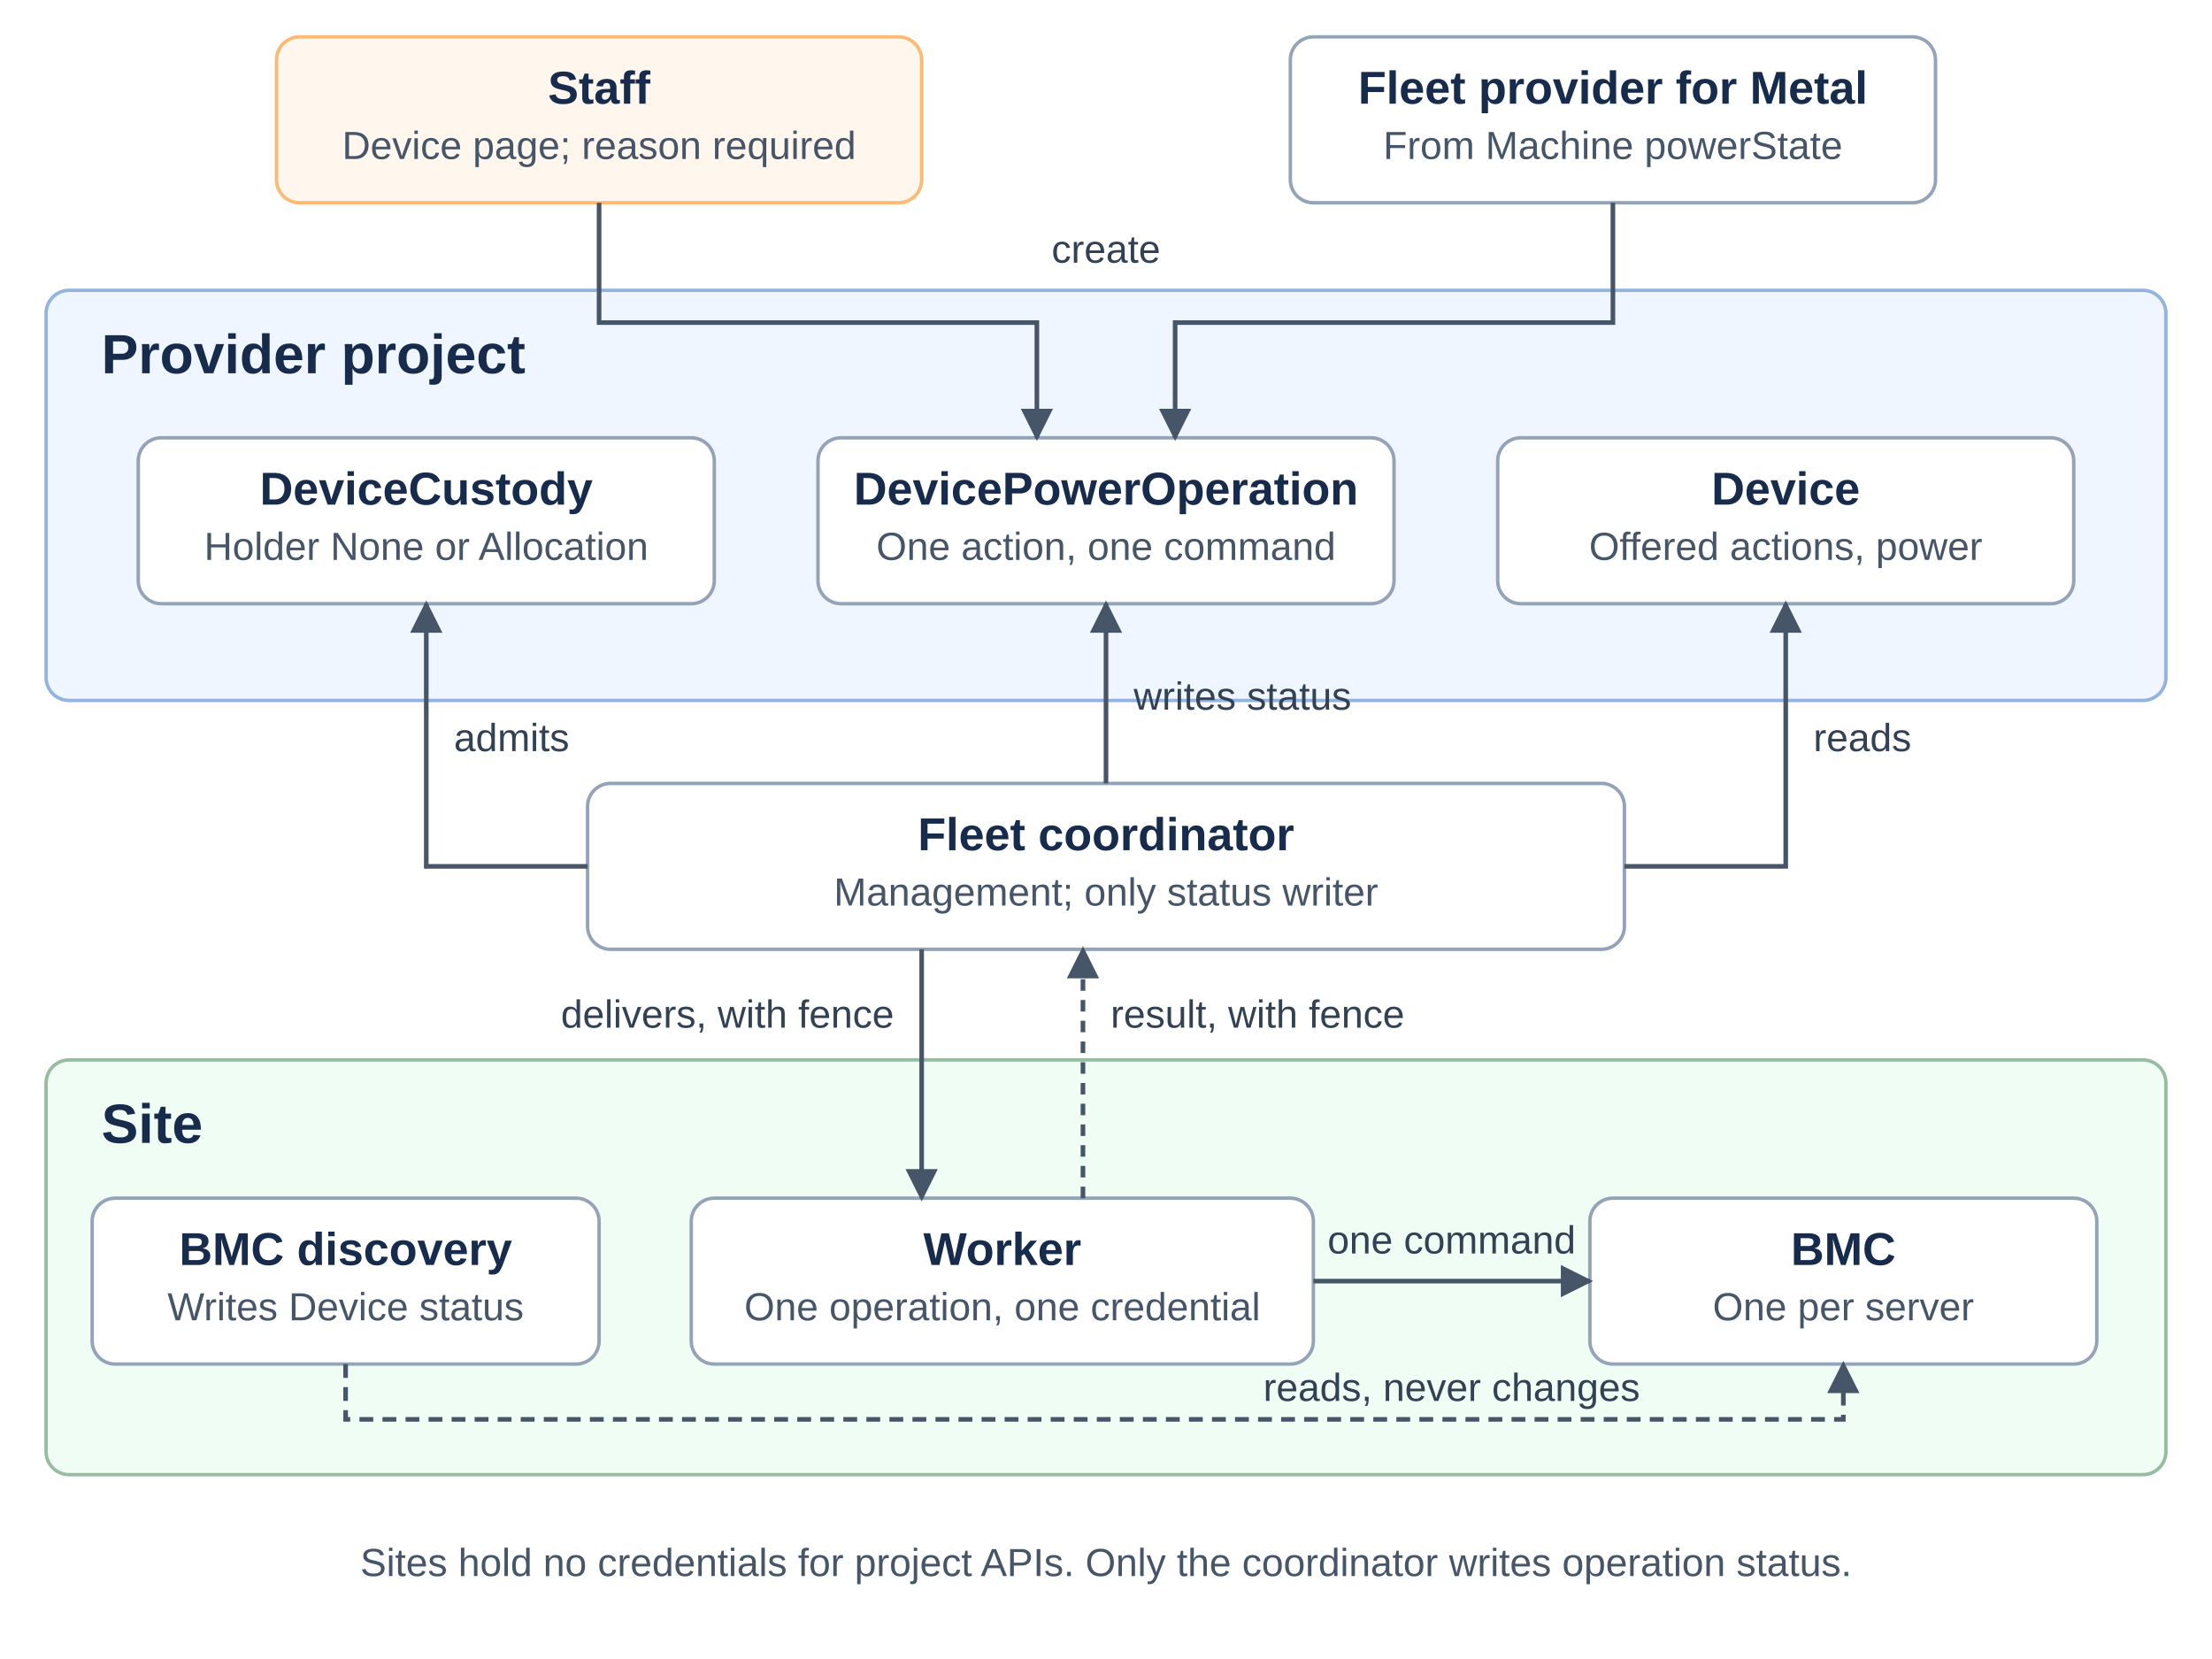
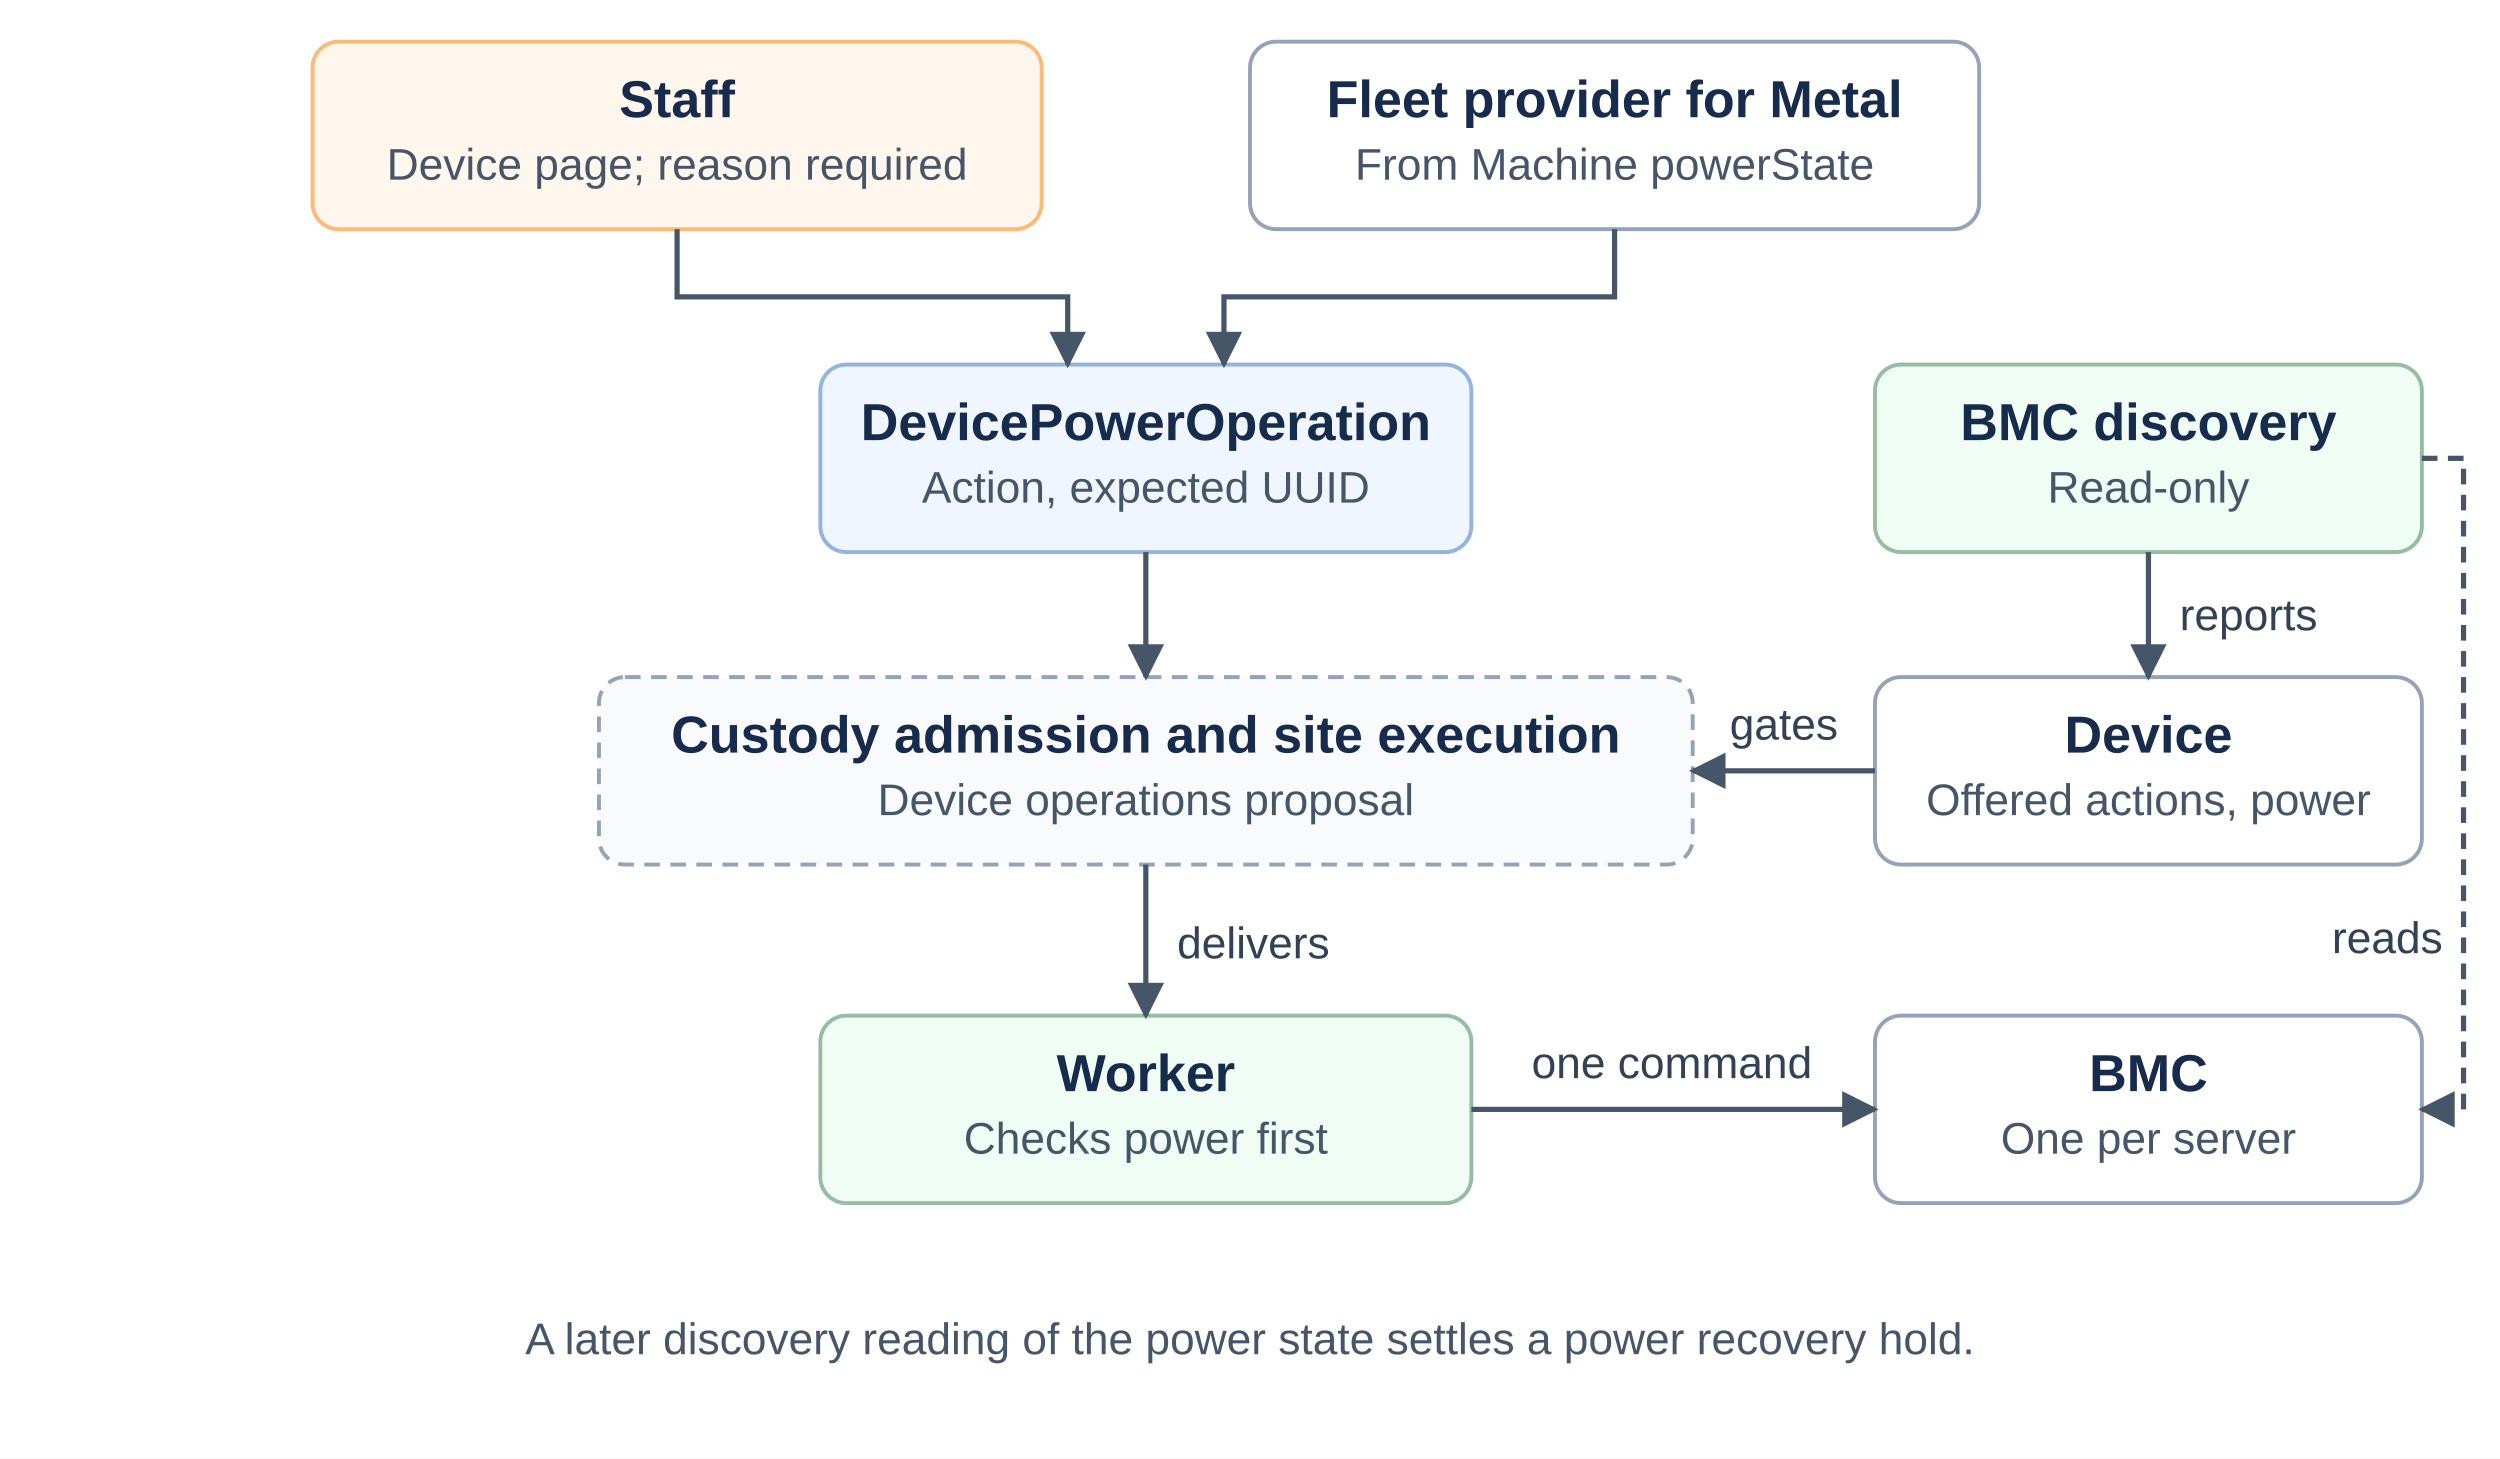
- <svg xmlns="http://www.w3.org/2000/svg" width="960" height="720" viewBox="0 0 960 720" role="img" aria-labelledby="title description">
+ <svg xmlns="http://www.w3.org/2000/svg" width="960" height="560" viewBox="0 0 960 560" role="img" aria-labelledby="title description">
  <defs>
    <marker id="arrow" viewBox="0 0 10 10" refX="9" refY="5" markerWidth="7" markerHeight="7" orient="auto-start-reverse">
      <path d="M 0 0 L 10 5 L 0 10 z" fill="#475569" />
    </marker>
  </defs>
-   <style>text { font-family: Arial, Helvetica, sans-serif; fill: #172b4d; } .heading { font-size: 24px; font-weight: 700; } .label { font-size: 20px; font-weight: 700; } .detail { font-size: 17px; fill: #475569; } .edge { font-size: 17px; fill: #334155; } .line { fill: none; stroke: #475569; stroke-width: 2; marker-end: url(#arrow); }</style>
-   <rect width="960" height="720" fill="white" />
+   <style>text { font-family: Arial, Helvetica, sans-serif; fill: #172b4d; } .label { font-size: 20px; font-weight: 700; } .detail { font-size: 17px; fill: #475569; } .edge { font-size: 17px; fill: #334155; } .line { fill: none; stroke: #475569; stroke-width: 2; marker-end: url(#arrow); }</style>
+   <rect width="960" height="560" fill="white" />
  <rect x="120" y="16" width="280" height="72" rx="10" fill="#fff7ed" stroke="#fdba74" stroke-width="1.5" />
  <text x="260" y="45" class="label" text-anchor="middle">Staff</text>
  <text x="260" y="69" class="detail" text-anchor="middle">Device page; reason required</text>
-   <rect x="560" y="16" width="280" height="72" rx="10" fill="#ffffff" stroke="#94a3b8" stroke-width="1.5" />
-   <text x="700" y="45" class="label" text-anchor="middle">Fleet provider for Metal</text>
-   <text x="700" y="69" class="detail" text-anchor="middle">From Machine powerState</text>
-   <rect x="20" y="126" width="920" height="178" rx="10" fill="#eff6ff" stroke="#93b4df" stroke-width="1.5" />
-   <text x="44" y="162" class="heading" text-anchor="start">Provider project</text>
-   <rect x="60" y="190" width="250" height="72" rx="10" fill="#ffffff" stroke="#94a3b8" stroke-width="1.5" />
-   <text x="185" y="219" class="label" text-anchor="middle">DeviceCustody</text>
-   <text x="185" y="243" class="detail" text-anchor="middle">Holder None or Allocation</text>
-   <rect x="355" y="190" width="250" height="72" rx="10" fill="#ffffff" stroke="#94a3b8" stroke-width="1.5" />
-   <text x="480" y="219" class="label" text-anchor="middle">DevicePowerOperation</text>
-   <text x="480" y="243" class="detail" text-anchor="middle">One action, one command</text>
-   <rect x="650" y="190" width="250" height="72" rx="10" fill="#ffffff" stroke="#94a3b8" stroke-width="1.5" />
-   <text x="775" y="219" class="label" text-anchor="middle">Device</text>
-   <text x="775" y="243" class="detail" text-anchor="middle">Offered actions, power</text>
-   <path d="M 260 88 L 260 140 L 450 140 L 450 190" class="line" />
-   <path d="M 700 88 L 700 140 L 510 140 L 510 190" class="line" />
-   <text x="480" y="114" class="edge" text-anchor="middle">create</text>
-   <rect x="255" y="340" width="450" height="72" rx="10" fill="#ffffff" stroke="#94a3b8" stroke-width="1.5" />
-   <text x="480" y="369" class="label" text-anchor="middle">Fleet coordinator</text>
-   <text x="480" y="393" class="detail" text-anchor="middle">Management; only status writer</text>
-   <path d="M 480 340 L 480 262" class="line" />
-   <text x="492" y="308" class="edge" text-anchor="start">writes status</text>
-   <path d="M 255 376 L 185 376 L 185 262" class="line" />
-   <text x="197" y="326" class="edge" text-anchor="start">admits</text>
-   <path d="M 705 376 L 775 376 L 775 262" class="line" />
-   <text x="787" y="326" class="edge" text-anchor="start">reads</text>
-   <rect x="20" y="460" width="920" height="180" rx="10" fill="#f0fdf4" stroke="#96bda1" stroke-width="1.5" />
-   <text x="44" y="496" class="heading" text-anchor="start">Site</text>
-   <rect x="300" y="520" width="270" height="72" rx="10" fill="#ffffff" stroke="#94a3b8" stroke-width="1.5" />
-   <text x="435" y="549" class="label" text-anchor="middle">Worker</text>
-   <text x="435" y="573" class="detail" text-anchor="middle">One operation, one credential</text>
-   <rect x="690" y="520" width="220" height="72" rx="10" fill="#ffffff" stroke="#94a3b8" stroke-width="1.5" />
-   <text x="800" y="549" class="label" text-anchor="middle">BMC</text>
-   <text x="800" y="573" class="detail" text-anchor="middle">One per server</text>
-   <rect x="40" y="520" width="220" height="72" rx="10" fill="#ffffff" stroke="#94a3b8" stroke-width="1.5" />
-   <text x="150" y="549" class="label" text-anchor="middle">BMC discovery</text>
-   <text x="150" y="573" class="detail" text-anchor="middle">Writes Device status</text>
-   <path d="M 400 412 L 400 520" class="line" />
-   <text x="388" y="446" class="edge" text-anchor="end">delivers, with fence</text>
-   <path d="M 470 520 L 470 412" class="line" stroke-dasharray="5 4" />
-   <text x="482" y="446" class="edge" text-anchor="start">result, with fence</text>
-   <path d="M 570 556 L 690 556" class="line" />
-   <text x="630" y="544" class="edge" text-anchor="middle">one command</text>
-   <path d="M 150 592 L 150 616 L 800 616 L 800 592" class="line" stroke-dasharray="6 4" />
-   <text x="630" y="608" class="edge" text-anchor="middle">reads, never changes</text>
-   <text x="480" y="684" class="detail" text-anchor="middle">Sites hold no credentials for project APIs. Only the coordinator writes operation status.</text>
+   <rect x="480" y="16" width="280" height="72" rx="10" fill="#ffffff" stroke="#94a3b8" stroke-width="1.5" />
+   <text x="620" y="45" class="label" text-anchor="middle">Fleet provider for Metal</text>
+   <text x="620" y="69" class="detail" text-anchor="middle">From Machine powerState</text>
+   <rect x="315" y="140" width="250" height="72" rx="10" fill="#eff6ff" stroke="#93b4df" stroke-width="1.5" />
+   <text x="440" y="169" class="label" text-anchor="middle">DevicePowerOperation</text>
+   <text x="440" y="193" class="detail" text-anchor="middle">Action, expected UUID</text>
+   <path d="M 260 88 L 260 114 L 410 114 L 410 140" class="line" />
+   <path d="M 620 88 L 620 114 L 470 114 L 470 140" class="line" />
+   <rect x="230" y="260" width="420" height="72" rx="10" fill="#f8fafc" stroke="#94a3b8" stroke-width="1.5" stroke-dasharray="6 4" />
+   <text x="440" y="289" class="label" text-anchor="middle">Custody admission and site execution</text>
+   <text x="440" y="313" class="detail" text-anchor="middle">Device operations proposal</text>
+   <path d="M 440 212 L 440 260" class="line" />
+   <rect x="720" y="140" width="210" height="72" rx="10" fill="#f0fdf4" stroke="#96bda1" stroke-width="1.5" />
+   <text x="825" y="169" class="label" text-anchor="middle">BMC discovery</text>
+   <text x="825" y="193" class="detail" text-anchor="middle">Read-only</text>
+   <rect x="720" y="260" width="210" height="72" rx="10" fill="#ffffff" stroke="#94a3b8" stroke-width="1.5" />
+   <text x="825" y="289" class="label" text-anchor="middle">Device</text>
+   <text x="825" y="313" class="detail" text-anchor="middle">Offered actions, power</text>
+   <path d="M 825 212 L 825 260" class="line" />
+   <text x="837" y="242" class="edge" text-anchor="start">reports</text>
+   <path d="M 720 296 L 650 296" class="line" />
+   <text x="685" y="284" class="edge" text-anchor="middle">gates</text>
+   <rect x="315" y="390" width="250" height="72" rx="10" fill="#f0fdf4" stroke="#96bda1" stroke-width="1.5" />
+   <text x="440" y="419" class="label" text-anchor="middle">Worker</text>
+   <text x="440" y="443" class="detail" text-anchor="middle">Checks power first</text>
+   <path d="M 440 332 L 440 390" class="line" />
+   <text x="452" y="368" class="edge" text-anchor="start">delivers</text>
+   <rect x="720" y="390" width="210" height="72" rx="10" fill="#ffffff" stroke="#94a3b8" stroke-width="1.5" />
+   <text x="825" y="419" class="label" text-anchor="middle">BMC</text>
+   <text x="825" y="443" class="detail" text-anchor="middle">One per server</text>
+   <path d="M 565 426 L 720 426" class="line" />
+   <text x="642" y="414" class="edge" text-anchor="middle">one command</text>
+   <path d="M 930 176 L 946 176 L 946 426 L 930 426" class="line" stroke-dasharray="6 4" />
+   <text x="938" y="366" class="edge" text-anchor="end">reads</text>
+   <text x="480" y="520" class="detail" text-anchor="middle">A later discovery reading of the power state settles a power recovery hold.</text>
</svg>
